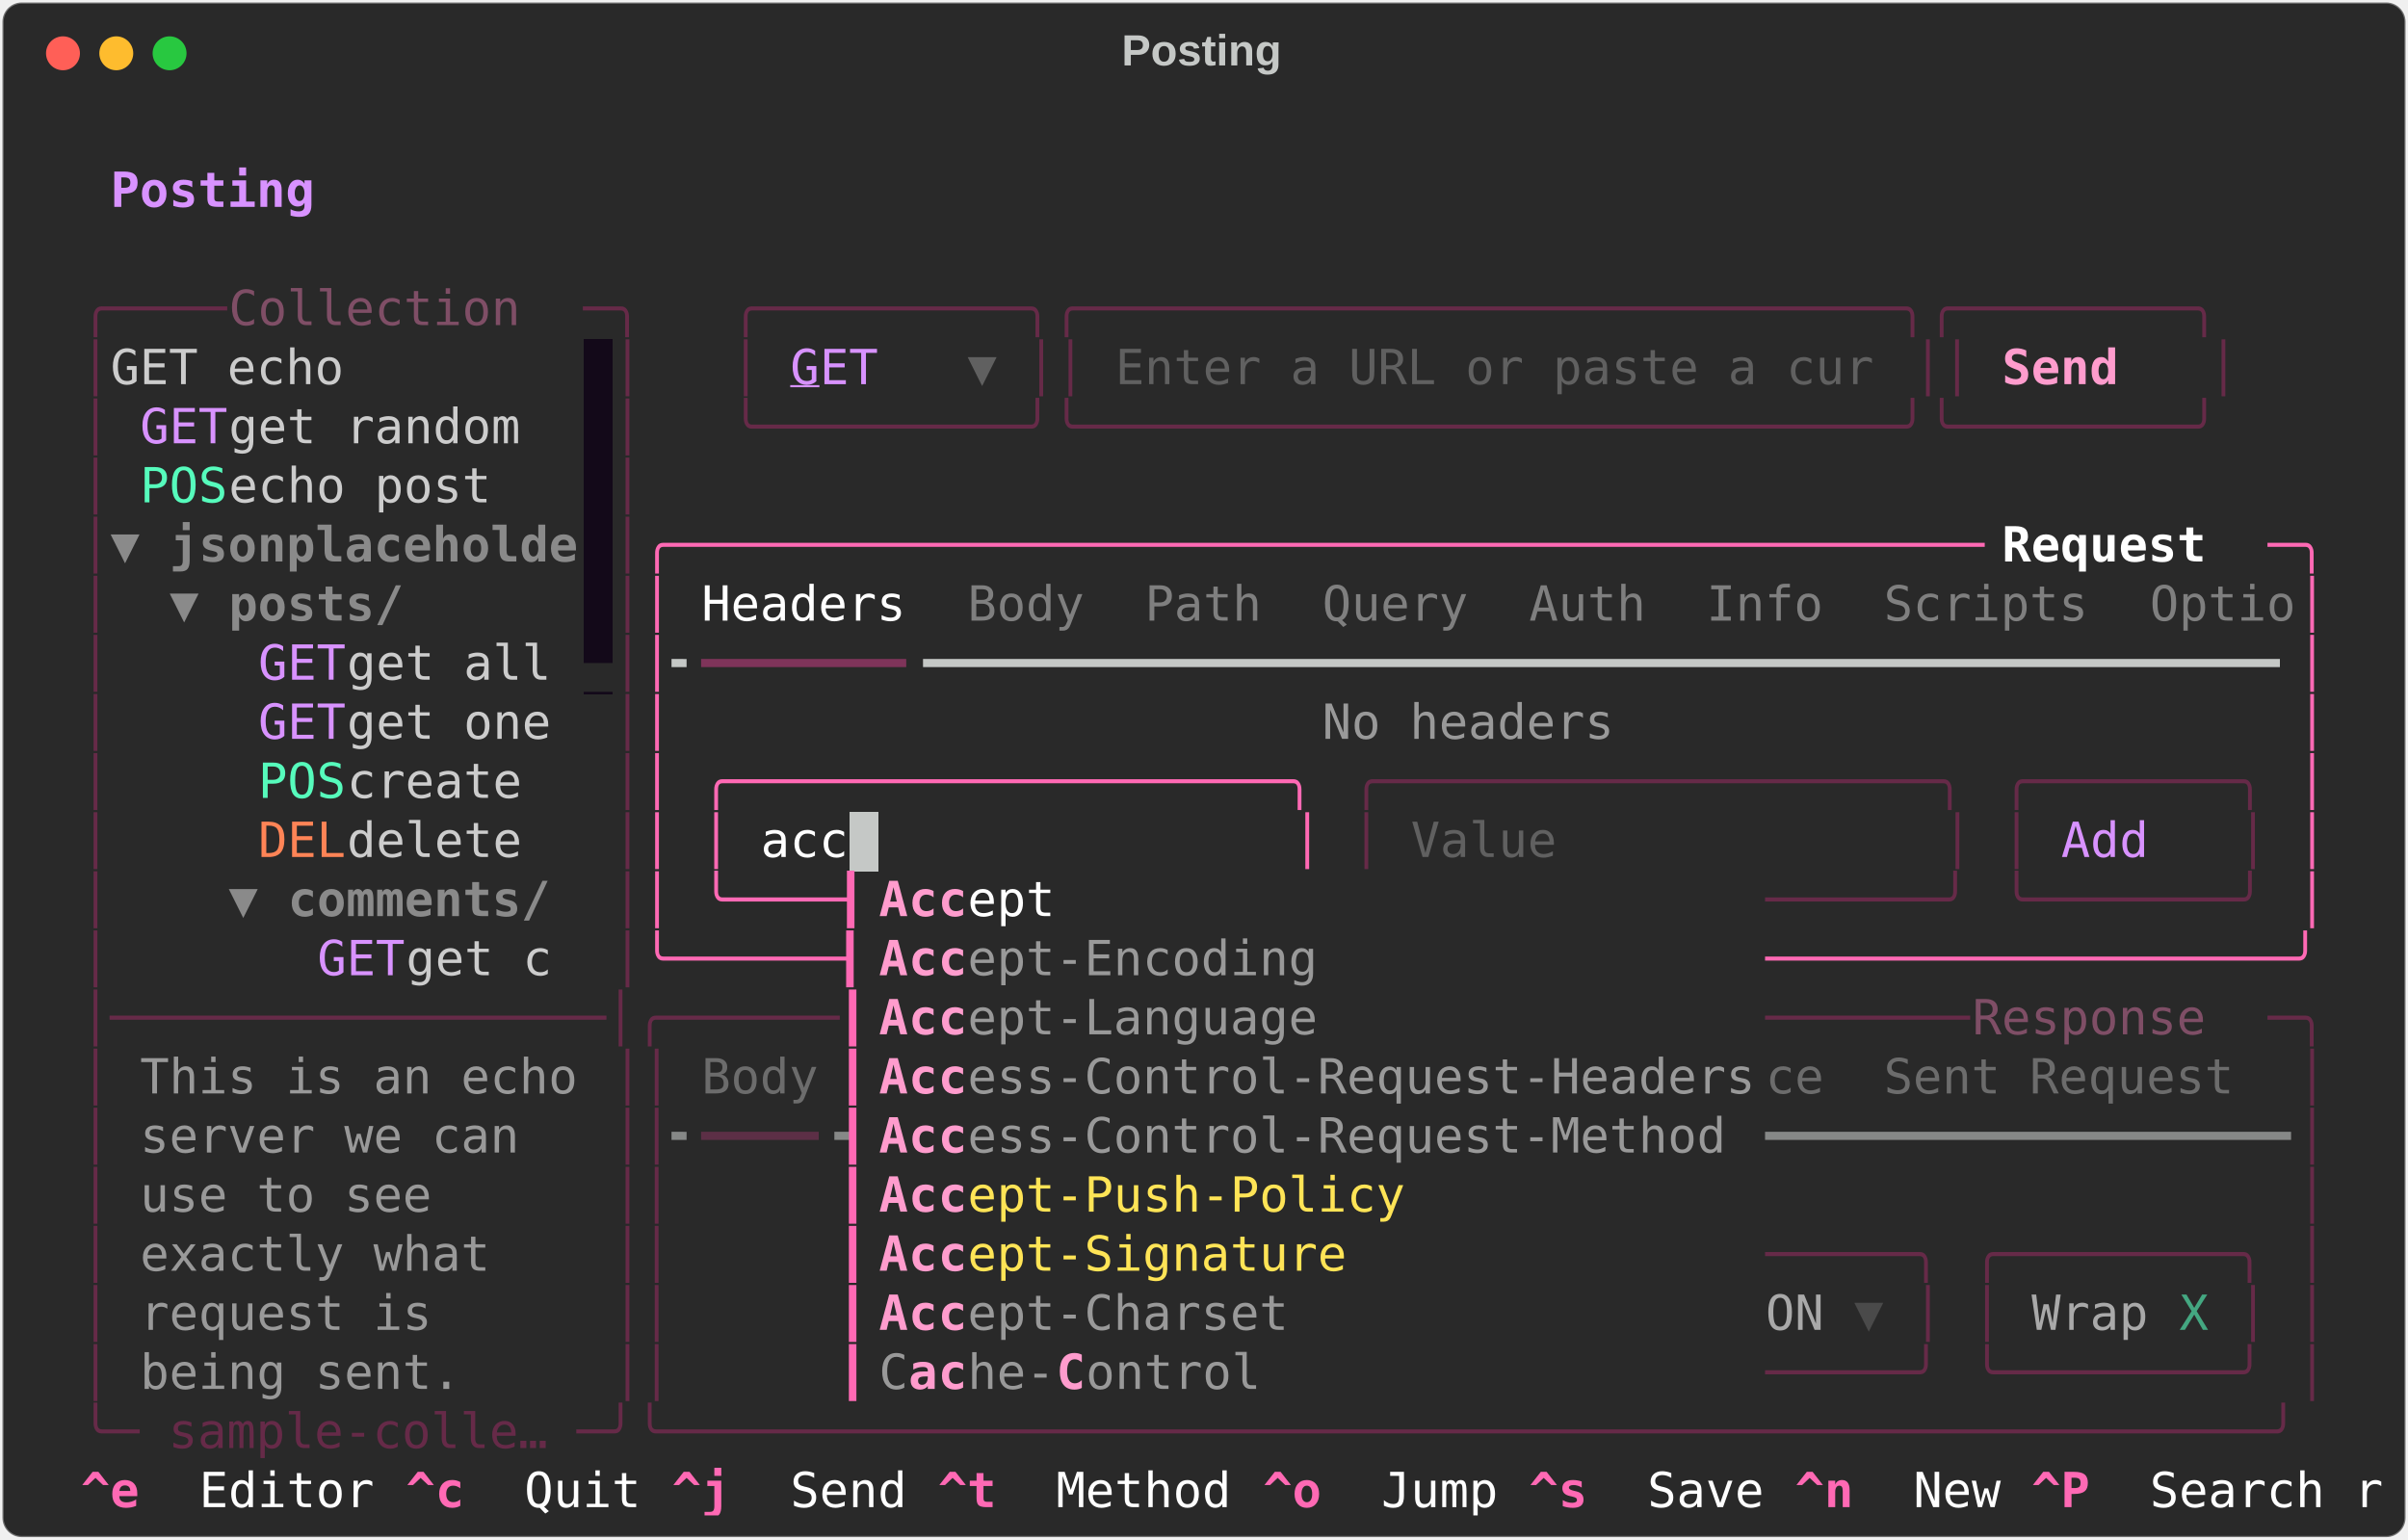
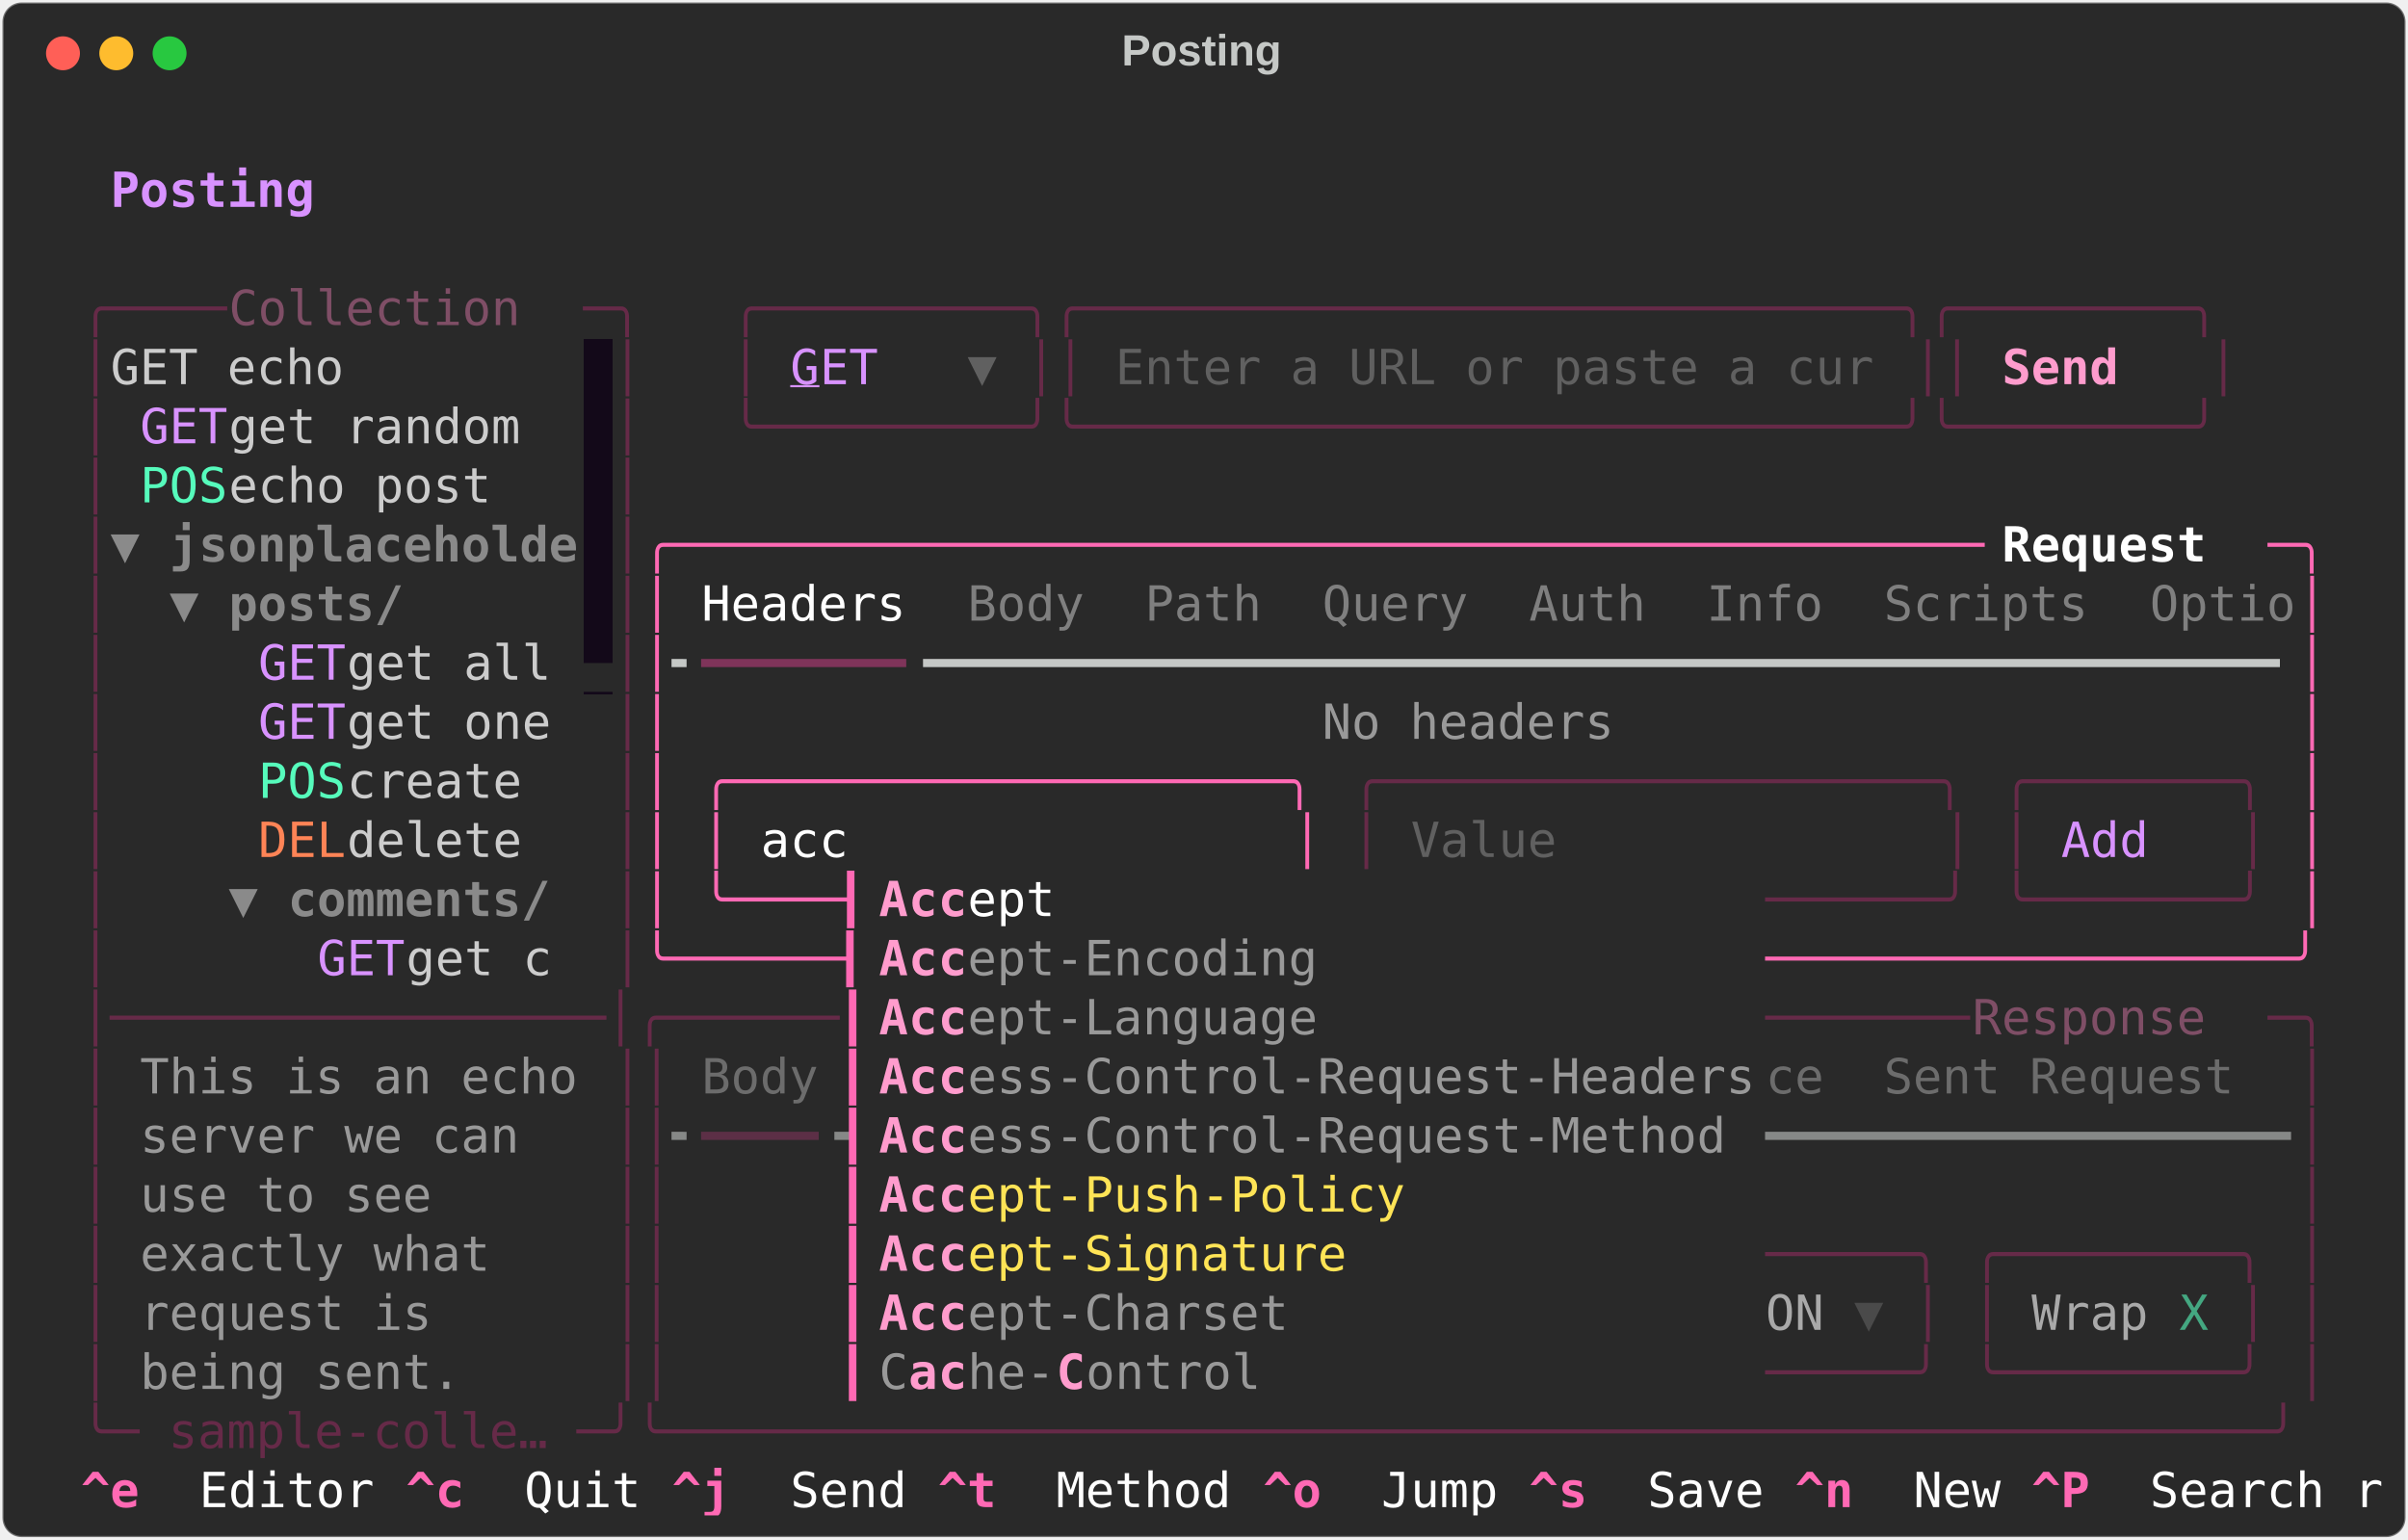
<svg xmlns="http://www.w3.org/2000/svg" class="rich-terminal" viewBox="0 0 994 635.6">
  <style>

    @font-face {
        font-family: "Fira Code";
        src: local("FiraCode-Regular"),
                url("https://cdnjs.cloudflare.com/ajax/libs/firacode/6.2.0/woff2/FiraCode-Regular.woff2") format("woff2"),
                url("https://cdnjs.cloudflare.com/ajax/libs/firacode/6.2.0/woff/FiraCode-Regular.woff") format("woff");
        font-style: normal;
        font-weight: 400;
    }
    @font-face {
        font-family: "Fira Code";
        src: local("FiraCode-Bold"),
                url("https://cdnjs.cloudflare.com/ajax/libs/firacode/6.2.0/woff2/FiraCode-Bold.woff2") format("woff2"),
                url("https://cdnjs.cloudflare.com/ajax/libs/firacode/6.2.0/woff/FiraCode-Bold.woff") format("woff");
        font-style: bold;
        font-weight: 700;
    }

    .terminal-matrix {
        font-family: Fira Code, monospace;
        font-size: 20px;
        line-height: 24.4px;
        font-variant-east-asian: full-width;
    }

    .terminal-title {
        font-size: 18px;
        font-weight: bold;
        font-family: arial;
    }

    .terminal-r1 { fill: #c5c8c6 }
.terminal-r2 { fill: #d892ff;font-weight: bold }
.terminal-r3 { fill: #662a48 }
.terminal-r4 { fill: #7f4e66 }
.terminal-r5 { fill: #cccccc }
.terminal-r6 { fill: #292929 }
.terminal-r7 { fill: #d892ff;text-decoration: underline; }
.terminal-r8 { fill: #d892ff }
.terminal-r9 { fill: #606060 }
.terminal-r10 { fill: #ff9ccd;font-weight: bold }
.terminal-r11 { fill: #56fbbc }
.terminal-r12 { fill: #999999 }
.terminal-r13 { fill: #8a8a8a }
.terminal-r14 { fill: #8a8a8a;font-weight: bold }
.terminal-r15 { fill: #ff69b4 }
.terminal-r16 { fill: #ffffff;font-weight: bold }
.terminal-r17 { fill: #ffffff }
.terminal-r18 { fill: #7f7f7f }
.terminal-r19 { fill: #7f345a }
.terminal-r20 { fill: #ff8456 }
- .terminal-r21 { fill: #6c6c6c }
- .terminal-r22 { fill: #868887 }
- .terminal-r23 { fill: #5c2f46 }
- .terminal-r24 { fill: #ffe456 }
- .terminal-r25 { fill: #a9a9a9 }
- .terminal-r26 { fill: #4a4a4a }
- .terminal-r27 { fill: #44a781 }
- .terminal-r28 { fill: #ff69b4;font-weight: bold }
+ .terminal-r21 { fill: #c5c8c6;text-decoration: underline; }
+ .terminal-r22 { fill: #6c6c6c }
+ .terminal-r23 { fill: #868887 }
+ .terminal-r24 { fill: #5c2f46 }
+ .terminal-r25 { fill: #ffe456 }
+ .terminal-r26 { fill: #a9a9a9 }
+ .terminal-r27 { fill: #4a4a4a }
+ .terminal-r28 { fill: #44a781 }
+ .terminal-r29 { fill: #ff69b4;font-weight: bold }
    </style>
  <defs>
    <clipPath id="terminal-clip-terminal">
      <rect x="0" y="0" width="975.0" height="584.6" />
    </clipPath>
    <clipPath id="terminal-line-0">
      <rect x="0" y="1.5" width="976" height="24.65" />
    </clipPath>
    <clipPath id="terminal-line-1">
      <rect x="0" y="25.9" width="976" height="24.65" />
    </clipPath>
    <clipPath id="terminal-line-2">
      <rect x="0" y="50.3" width="976" height="24.65" />
    </clipPath>
    <clipPath id="terminal-line-3">
      <rect x="0" y="74.7" width="976" height="24.65" />
    </clipPath>
    <clipPath id="terminal-line-4">
      <rect x="0" y="99.1" width="976" height="24.65" />
    </clipPath>
    <clipPath id="terminal-line-5">
      <rect x="0" y="123.5" width="976" height="24.65" />
    </clipPath>
    <clipPath id="terminal-line-6">
      <rect x="0" y="147.9" width="976" height="24.65" />
    </clipPath>
    <clipPath id="terminal-line-7">
      <rect x="0" y="172.3" width="976" height="24.65" />
    </clipPath>
    <clipPath id="terminal-line-8">
      <rect x="0" y="196.7" width="976" height="24.65" />
    </clipPath>
    <clipPath id="terminal-line-9">
      <rect x="0" y="221.1" width="976" height="24.65" />
    </clipPath>
    <clipPath id="terminal-line-10">
      <rect x="0" y="245.5" width="976" height="24.65" />
    </clipPath>
    <clipPath id="terminal-line-11">
      <rect x="0" y="269.9" width="976" height="24.65" />
    </clipPath>
    <clipPath id="terminal-line-12">
      <rect x="0" y="294.3" width="976" height="24.65" />
    </clipPath>
    <clipPath id="terminal-line-13">
      <rect x="0" y="318.7" width="976" height="24.65" />
    </clipPath>
    <clipPath id="terminal-line-14">
      <rect x="0" y="343.1" width="976" height="24.65" />
    </clipPath>
    <clipPath id="terminal-line-15">
      <rect x="0" y="367.5" width="976" height="24.65" />
    </clipPath>
    <clipPath id="terminal-line-16">
      <rect x="0" y="391.9" width="976" height="24.65" />
    </clipPath>
    <clipPath id="terminal-line-17">
      <rect x="0" y="416.3" width="976" height="24.65" />
    </clipPath>
    <clipPath id="terminal-line-18">
      <rect x="0" y="440.7" width="976" height="24.65" />
    </clipPath>
    <clipPath id="terminal-line-19">
      <rect x="0" y="465.1" width="976" height="24.65" />
    </clipPath>
    <clipPath id="terminal-line-20">
      <rect x="0" y="489.5" width="976" height="24.65" />
    </clipPath>
    <clipPath id="terminal-line-21">
      <rect x="0" y="513.9" width="976" height="24.65" />
    </clipPath>
    <clipPath id="terminal-line-22">
      <rect x="0" y="538.3" width="976" height="24.65" />
    </clipPath>
  </defs>
  <rect fill="#292929" stroke="rgba(255,255,255,0.35)" stroke-width="1" x="1" y="1" width="992" height="633.6" rx="8" />
  <text class="terminal-title" fill="#c5c8c6" text-anchor="middle" x="496" y="27">Posting</text>
  <g transform="translate(26,22)">
    <circle cx="0" cy="0" r="7" fill="#ff5f57" />
    <circle cx="22" cy="0" r="7" fill="#febc2e" />
    <circle cx="44" cy="0" r="7" fill="#28c840" />
  </g>
  <g transform="translate(9, 41)" clip-path="url(#terminal-clip-terminal)">
    <rect fill="#130919" x="231.8" y="99.1" width="12.2" height="24.65" shape-rendering="crispEdges" />
    <rect fill="#130919" x="231.8" y="123.5" width="12.2" height="24.65" shape-rendering="crispEdges" />
    <rect fill="#130919" x="231.8" y="147.9" width="12.2" height="24.65" shape-rendering="crispEdges" />
    <rect fill="#130919" x="231.8" y="172.3" width="12.2" height="24.65" shape-rendering="crispEdges" />
    <rect fill="#130919" x="231.8" y="196.7" width="12.2" height="24.65" shape-rendering="crispEdges" />
    <rect fill="#130919" x="231.8" y="221.1" width="12.2" height="24.65" shape-rendering="crispEdges" />
-     <rect fill="#c5c8c6" x="341.6" y="294.3" width="12.2" height="24.65" shape-rendering="crispEdges" />
    <g class="terminal-matrix">
      <text class="terminal-r1" x="976" y="20" textLength="12.2" clip-path="url(#terminal-line-0)">
</text>
      <text class="terminal-r2" x="36.6" y="44.4" textLength="85.4" clip-path="url(#terminal-line-1)">Posting</text>
      <text class="terminal-r1" x="976" y="44.4" textLength="12.2" clip-path="url(#terminal-line-1)">
</text>
      <text class="terminal-r1" x="976" y="68.8" textLength="12.2" clip-path="url(#terminal-line-2)">
</text>
      <text class="terminal-r3" x="24.4" y="93.2" textLength="61" clip-path="url(#terminal-line-3)">╭────</text>
      <text class="terminal-r4" x="85.4" y="93.2" textLength="146.4" clip-path="url(#terminal-line-3)"> Collection </text>
      <text class="terminal-r3" x="231.8" y="93.2" textLength="24.4" clip-path="url(#terminal-line-3)">─╮</text>
      <text class="terminal-r3" x="292.8" y="93.2" textLength="622.2" clip-path="url(#terminal-line-3)">╭─────────╮╭────────────────────────────╮╭────────╮</text>
      <text class="terminal-r1" x="976" y="93.2" textLength="12.2" clip-path="url(#terminal-line-3)">
</text>
      <text class="terminal-r3" x="24.4" y="117.6" textLength="12.2" clip-path="url(#terminal-line-4)">│</text>
      <text class="terminal-r5" x="36.6" y="117.6" textLength="109.8" clip-path="url(#terminal-line-4)"> GET echo</text>
      <text class="terminal-r3" x="244" y="117.6" textLength="12.2" clip-path="url(#terminal-line-4)">│</text>
      <text class="terminal-r3" x="292.8" y="117.6" textLength="12.2" clip-path="url(#terminal-line-4)">│</text>
      <text class="terminal-r7" x="317.2" y="117.6" textLength="12.2" clip-path="url(#terminal-line-4)">G</text>
      <text class="terminal-r8" x="329.4" y="117.6" textLength="24.4" clip-path="url(#terminal-line-4)">ET</text>
      <text class="terminal-r9" x="390.4" y="117.6" textLength="12.2" clip-path="url(#terminal-line-4)">▼</text>
      <text class="terminal-r3" x="414.8" y="117.6" textLength="24.4" clip-path="url(#terminal-line-4)">││</text>
      <text class="terminal-r9" x="451.4" y="117.6" textLength="317.2" clip-path="url(#terminal-line-4)">Enter a URL or paste a cur</text>
      <text class="terminal-r3" x="780.8" y="117.6" textLength="24.4" clip-path="url(#terminal-line-4)">││</text>
      <text class="terminal-r10" x="817.4" y="117.6" textLength="73.2" clip-path="url(#terminal-line-4)"> Send </text>
      <text class="terminal-r3" x="902.8" y="117.6" textLength="12.2" clip-path="url(#terminal-line-4)">│</text>
      <text class="terminal-r1" x="976" y="117.6" textLength="12.2" clip-path="url(#terminal-line-4)">
</text>
      <text class="terminal-r3" x="24.4" y="142" textLength="12.2" clip-path="url(#terminal-line-5)">│</text>
      <text class="terminal-r8" x="48.8" y="142" textLength="36.6" clip-path="url(#terminal-line-5)">GET</text>
      <text class="terminal-r5" x="85.4" y="142" textLength="146.4" clip-path="url(#terminal-line-5)"> get random </text>
      <text class="terminal-r3" x="244" y="142" textLength="12.2" clip-path="url(#terminal-line-5)">│</text>
      <text class="terminal-r3" x="292.8" y="142" textLength="622.2" clip-path="url(#terminal-line-5)">╰─────────╯╰────────────────────────────╯╰────────╯</text>
      <text class="terminal-r1" x="976" y="142" textLength="12.2" clip-path="url(#terminal-line-5)">
</text>
      <text class="terminal-r3" x="24.4" y="166.4" textLength="12.2" clip-path="url(#terminal-line-6)">│</text>
      <text class="terminal-r11" x="48.8" y="166.4" textLength="36.6" clip-path="url(#terminal-line-6)">POS</text>
      <text class="terminal-r5" x="85.4" y="166.4" textLength="122" clip-path="url(#terminal-line-6)"> echo post</text>
      <text class="terminal-r3" x="244" y="166.4" textLength="12.2" clip-path="url(#terminal-line-6)">│</text>
      <text class="terminal-r1" x="976" y="166.4" textLength="12.2" clip-path="url(#terminal-line-6)">
</text>
      <text class="terminal-r3" x="24.4" y="190.8" textLength="12.2" clip-path="url(#terminal-line-7)">│</text>
      <text class="terminal-r13" x="36.6" y="190.8" textLength="24.4" clip-path="url(#terminal-line-7)">▼ </text>
      <text class="terminal-r14" x="61" y="190.8" textLength="170.8" clip-path="url(#terminal-line-7)">jsonplaceholde</text>
      <text class="terminal-r3" x="244" y="190.8" textLength="12.2" clip-path="url(#terminal-line-7)">│</text>
      <text class="terminal-r15" x="256.2" y="190.8" textLength="561.2" clip-path="url(#terminal-line-7)">╭─────────────────────────────────────────────</text>
      <text class="terminal-r16" x="817.4" y="190.8" textLength="109.8" clip-path="url(#terminal-line-7)"> Request </text>
      <text class="terminal-r15" x="927.2" y="190.8" textLength="24.4" clip-path="url(#terminal-line-7)">─╮</text>
      <text class="terminal-r1" x="976" y="190.8" textLength="12.2" clip-path="url(#terminal-line-7)">
</text>
      <text class="terminal-r3" x="24.4" y="215.2" textLength="12.2" clip-path="url(#terminal-line-8)">│</text>
      <text class="terminal-r13" x="61" y="215.2" textLength="24.4" clip-path="url(#terminal-line-8)">▼ </text>
      <text class="terminal-r14" x="85.4" y="215.2" textLength="73.2" clip-path="url(#terminal-line-8)">posts/</text>
      <text class="terminal-r3" x="244" y="215.2" textLength="12.2" clip-path="url(#terminal-line-8)">│</text>
      <text class="terminal-r15" x="256.2" y="215.2" textLength="12.2" clip-path="url(#terminal-line-8)">│</text>
      <text class="terminal-r17" x="280.6" y="215.2" textLength="85.4" clip-path="url(#terminal-line-8)">Headers</text>
      <text class="terminal-r18" x="390.4" y="215.2" textLength="48.8" clip-path="url(#terminal-line-8)">Body</text>
      <text class="terminal-r18" x="463.6" y="215.2" textLength="48.8" clip-path="url(#terminal-line-8)">Path</text>
      <text class="terminal-r18" x="536.8" y="215.2" textLength="61" clip-path="url(#terminal-line-8)">Query</text>
      <text class="terminal-r18" x="622.2" y="215.2" textLength="48.8" clip-path="url(#terminal-line-8)">Auth</text>
      <text class="terminal-r18" x="695.4" y="215.2" textLength="48.8" clip-path="url(#terminal-line-8)">Info</text>
      <text class="terminal-r18" x="768.6" y="215.2" textLength="85.4" clip-path="url(#terminal-line-8)">Scripts</text>
      <text class="terminal-r18" x="878.4" y="215.2" textLength="61" clip-path="url(#terminal-line-8)">Optio</text>
      <text class="terminal-r15" x="939.4" y="215.2" textLength="12.2" clip-path="url(#terminal-line-8)">│</text>
      <text class="terminal-r1" x="976" y="215.2" textLength="12.2" clip-path="url(#terminal-line-8)">
</text>
      <text class="terminal-r3" x="24.4" y="239.6" textLength="12.2" clip-path="url(#terminal-line-9)">│</text>
      <text class="terminal-r8" x="97.6" y="239.6" textLength="36.6" clip-path="url(#terminal-line-9)">GET</text>
      <text class="terminal-r5" x="134.2" y="239.6" textLength="97.6" clip-path="url(#terminal-line-9)"> get all</text>
      <text class="terminal-r6" x="231.8" y="239.6" textLength="12.2" clip-path="url(#terminal-line-9)">▄</text>
      <text class="terminal-r3" x="244" y="239.6" textLength="12.2" clip-path="url(#terminal-line-9)">│</text>
      <text class="terminal-r15" x="256.2" y="239.6" textLength="12.2" clip-path="url(#terminal-line-9)">│</text>
      <text class="terminal-r1" x="268.4" y="239.6" textLength="12.2" clip-path="url(#terminal-line-9)">╸</text>
      <text class="terminal-r19" x="280.6" y="239.6" textLength="85.4" clip-path="url(#terminal-line-9)">━━━━━━━</text>
      <text class="terminal-r1" x="366" y="239.6" textLength="573.4" clip-path="url(#terminal-line-9)">╺━━━━━━━━━━━━━━━━━━━━━━━━━━━━━━━━━━━━━━━━━━━━━━</text>
      <text class="terminal-r15" x="939.4" y="239.6" textLength="12.2" clip-path="url(#terminal-line-9)">│</text>
      <text class="terminal-r1" x="976" y="239.6" textLength="12.2" clip-path="url(#terminal-line-9)">
</text>
      <text class="terminal-r3" x="24.4" y="264" textLength="12.2" clip-path="url(#terminal-line-10)">│</text>
      <text class="terminal-r8" x="97.6" y="264" textLength="36.6" clip-path="url(#terminal-line-10)">GET</text>
      <text class="terminal-r5" x="134.2" y="264" textLength="97.6" clip-path="url(#terminal-line-10)"> get one</text>
      <text class="terminal-r3" x="244" y="264" textLength="12.2" clip-path="url(#terminal-line-10)">│</text>
      <text class="terminal-r15" x="256.2" y="264" textLength="12.2" clip-path="url(#terminal-line-10)">│</text>
      <text class="terminal-r12" x="536.8" y="264" textLength="122" clip-path="url(#terminal-line-10)">No headers</text>
      <text class="terminal-r15" x="939.4" y="264" textLength="12.2" clip-path="url(#terminal-line-10)">│</text>
      <text class="terminal-r1" x="976" y="264" textLength="12.2" clip-path="url(#terminal-line-10)">
</text>
      <text class="terminal-r3" x="24.4" y="288.4" textLength="12.2" clip-path="url(#terminal-line-11)">│</text>
      <text class="terminal-r11" x="97.6" y="288.4" textLength="36.6" clip-path="url(#terminal-line-11)">POS</text>
      <text class="terminal-r5" x="134.2" y="288.4" textLength="85.4" clip-path="url(#terminal-line-11)"> create</text>
      <text class="terminal-r3" x="244" y="288.4" textLength="12.2" clip-path="url(#terminal-line-11)">│</text>
      <text class="terminal-r15" x="256.2" y="288.4" textLength="12.2" clip-path="url(#terminal-line-11)">│</text>
      <text class="terminal-r15" x="280.6" y="288.4" textLength="256.2" clip-path="url(#terminal-line-11)">╭───────────────────╮</text>
      <text class="terminal-r3" x="549" y="288.4" textLength="256.2" clip-path="url(#terminal-line-11)">╭───────────────────╮</text>
      <text class="terminal-r3" x="817.4" y="288.4" textLength="109.8" clip-path="url(#terminal-line-11)">╭───────╮</text>
      <text class="terminal-r15" x="939.4" y="288.4" textLength="12.2" clip-path="url(#terminal-line-11)">│</text>
      <text class="terminal-r1" x="976" y="288.4" textLength="12.2" clip-path="url(#terminal-line-11)">
</text>
      <text class="terminal-r3" x="24.4" y="312.8" textLength="12.2" clip-path="url(#terminal-line-12)">│</text>
      <text class="terminal-r20" x="97.6" y="312.8" textLength="36.6" clip-path="url(#terminal-line-12)">DEL</text>
      <text class="terminal-r5" x="134.2" y="312.8" textLength="97.6" clip-path="url(#terminal-line-12)"> delete </text>
      <text class="terminal-r3" x="244" y="312.8" textLength="12.2" clip-path="url(#terminal-line-12)">│</text>
      <text class="terminal-r15" x="256.2" y="312.8" textLength="12.2" clip-path="url(#terminal-line-12)">│</text>
      <text class="terminal-r15" x="280.6" y="312.8" textLength="12.2" clip-path="url(#terminal-line-12)">│</text>
      <text class="terminal-r17" x="305" y="312.8" textLength="36.6" clip-path="url(#terminal-line-12)">acc</text>
      <text class="terminal-r15" x="524.6" y="312.8" textLength="12.2" clip-path="url(#terminal-line-12)">│</text>
      <text class="terminal-r3" x="549" y="312.8" textLength="12.2" clip-path="url(#terminal-line-12)">│</text>
      <text class="terminal-r9" x="573.4" y="312.8" textLength="61" clip-path="url(#terminal-line-12)">Value</text>
      <text class="terminal-r3" x="793" y="312.8" textLength="12.2" clip-path="url(#terminal-line-12)">│</text>
      <text class="terminal-r3" x="817.4" y="312.8" textLength="12.2" clip-path="url(#terminal-line-12)">│</text>
      <text class="terminal-r8" x="841.8" y="312.8" textLength="61" clip-path="url(#terminal-line-12)"> Add </text>
      <text class="terminal-r3" x="915" y="312.8" textLength="12.2" clip-path="url(#terminal-line-12)">│</text>
      <text class="terminal-r15" x="939.4" y="312.8" textLength="12.2" clip-path="url(#terminal-line-12)">│</text>
      <text class="terminal-r1" x="976" y="312.8" textLength="12.2" clip-path="url(#terminal-line-12)">
</text>
      <text class="terminal-r3" x="24.4" y="337.2" textLength="12.2" clip-path="url(#terminal-line-13)">│</text>
      <text class="terminal-r13" x="85.4" y="337.2" textLength="24.4" clip-path="url(#terminal-line-13)">▼ </text>
      <text class="terminal-r14" x="109.8" y="337.2" textLength="109.8" clip-path="url(#terminal-line-13)">comments/</text>
      <text class="terminal-r3" x="244" y="337.2" textLength="12.2" clip-path="url(#terminal-line-13)">│</text>
      <text class="terminal-r15" x="256.2" y="337.2" textLength="12.2" clip-path="url(#terminal-line-13)">│</text>
      <text class="terminal-r15" x="280.6" y="337.2" textLength="73.2" clip-path="url(#terminal-line-13)">╰────▎</text>
      <text class="terminal-r10" x="353.8" y="337.2" textLength="12.2" clip-path="url(#terminal-line-13)">A</text>
      <text class="terminal-r10" x="366" y="337.2" textLength="12.2" clip-path="url(#terminal-line-13)">c</text>
      <text class="terminal-r10" x="378.2" y="337.2" textLength="12.2" clip-path="url(#terminal-line-13)">c</text>
      <text class="terminal-r17" x="390.4" y="337.2" textLength="36.6" clip-path="url(#terminal-line-13)">ept</text>
      <text class="terminal-r3" x="719.8" y="337.2" textLength="85.4" clip-path="url(#terminal-line-13)">──────╯</text>
      <text class="terminal-r3" x="817.4" y="337.2" textLength="109.8" clip-path="url(#terminal-line-13)">╰───────╯</text>
      <text class="terminal-r15" x="939.4" y="337.2" textLength="12.2" clip-path="url(#terminal-line-13)">│</text>
      <text class="terminal-r1" x="976" y="337.2" textLength="12.2" clip-path="url(#terminal-line-13)">
</text>
      <text class="terminal-r3" x="24.4" y="361.6" textLength="12.2" clip-path="url(#terminal-line-14)">│</text>
      <text class="terminal-r8" x="122" y="361.6" textLength="36.6" clip-path="url(#terminal-line-14)">GET</text>
      <text class="terminal-r5" x="158.6" y="361.6" textLength="73.2" clip-path="url(#terminal-line-14)"> get c</text>
      <text class="terminal-r3" x="244" y="361.6" textLength="12.2" clip-path="url(#terminal-line-14)">│</text>
      <text class="terminal-r15" x="256.2" y="361.6" textLength="97.6" clip-path="url(#terminal-line-14)">╰──────▎</text>
      <text class="terminal-r10" x="353.8" y="361.6" textLength="12.2" clip-path="url(#terminal-line-14)">A</text>
      <text class="terminal-r10" x="366" y="361.6" textLength="12.2" clip-path="url(#terminal-line-14)">c</text>
      <text class="terminal-r10" x="378.2" y="361.6" textLength="12.2" clip-path="url(#terminal-line-14)">c</text>
      <text class="terminal-r12" x="390.4" y="361.6" textLength="146.4" clip-path="url(#terminal-line-14)">ept-Encoding</text>
      <text class="terminal-r15" x="719.8" y="361.6" textLength="231.8" clip-path="url(#terminal-line-14)">──────────────────╯</text>
      <text class="terminal-r1" x="976" y="361.6" textLength="12.2" clip-path="url(#terminal-line-14)">
</text>
      <text class="terminal-r3" x="24.4" y="386" textLength="317.2" clip-path="url(#terminal-line-15)">│─────────────────│╭──────</text>
      <text class="terminal-r15" x="341.6" y="386" textLength="12.2" clip-path="url(#terminal-line-15)">▎</text>
      <text class="terminal-r10" x="353.8" y="386" textLength="12.2" clip-path="url(#terminal-line-15)">A</text>
      <text class="terminal-r10" x="366" y="386" textLength="12.2" clip-path="url(#terminal-line-15)">c</text>
      <text class="terminal-r10" x="378.2" y="386" textLength="12.2" clip-path="url(#terminal-line-15)">c</text>
      <text class="terminal-r12" x="390.4" y="386" textLength="146.4" clip-path="url(#terminal-line-15)">ept-Language</text>
      <text class="terminal-r3" x="719.8" y="386" textLength="85.4" clip-path="url(#terminal-line-15)">───────</text>
      <text class="terminal-r4" x="805.2" y="386" textLength="122" clip-path="url(#terminal-line-15)"> Response </text>
      <text class="terminal-r3" x="927.2" y="386" textLength="24.4" clip-path="url(#terminal-line-15)">─╮</text>
      <text class="terminal-r1" x="976" y="386" textLength="12.2" clip-path="url(#terminal-line-15)">
</text>
      <text class="terminal-r3" x="24.4" y="410.4" textLength="12.2" clip-path="url(#terminal-line-16)">│</text>
      <text class="terminal-r12" x="48.8" y="410.4" textLength="183" clip-path="url(#terminal-line-16)">This is an echo</text>
      <text class="terminal-r3" x="244" y="410.4" textLength="24.4" clip-path="url(#terminal-line-16)">││</text>
-       <text class="terminal-r21" x="280.6" y="410.4" textLength="48.8" clip-path="url(#terminal-line-16)">Body</text>
+       <text class="terminal-r22" x="280.6" y="410.4" textLength="48.8" clip-path="url(#terminal-line-16)">Body</text>
      <text class="terminal-r15" x="341.6" y="410.4" textLength="12.2" clip-path="url(#terminal-line-16)">▎</text>
      <text class="terminal-r10" x="353.8" y="410.4" textLength="12.2" clip-path="url(#terminal-line-16)">A</text>
      <text class="terminal-r10" x="366" y="410.4" textLength="12.2" clip-path="url(#terminal-line-16)">c</text>
      <text class="terminal-r10" x="378.2" y="410.4" textLength="12.2" clip-path="url(#terminal-line-16)">c</text>
      <text class="terminal-r12" x="390.4" y="410.4" textLength="329.4" clip-path="url(#terminal-line-16)">ess-Control-Request-Headers</text>
-       <text class="terminal-r21" x="719.8" y="410.4" textLength="24.4" clip-path="url(#terminal-line-16)">ce</text>
-       <text class="terminal-r21" x="768.6" y="410.4" textLength="146.4" clip-path="url(#terminal-line-16)">Sent Request</text>
+       <text class="terminal-r22" x="719.8" y="410.4" textLength="24.4" clip-path="url(#terminal-line-16)">ce</text>
+       <text class="terminal-r22" x="768.6" y="410.4" textLength="146.4" clip-path="url(#terminal-line-16)">Sent Request</text>
      <text class="terminal-r3" x="939.4" y="410.4" textLength="12.2" clip-path="url(#terminal-line-16)">│</text>
      <text class="terminal-r1" x="976" y="410.4" textLength="12.2" clip-path="url(#terminal-line-16)">
</text>
      <text class="terminal-r3" x="24.4" y="434.8" textLength="12.2" clip-path="url(#terminal-line-17)">│</text>
      <text class="terminal-r12" x="48.8" y="434.8" textLength="158.6" clip-path="url(#terminal-line-17)">server we can</text>
      <text class="terminal-r3" x="244" y="434.8" textLength="24.4" clip-path="url(#terminal-line-17)">││</text>
-       <text class="terminal-r22" x="268.4" y="434.8" textLength="12.2" clip-path="url(#terminal-line-17)">╸</text>
-       <text class="terminal-r23" x="280.6" y="434.8" textLength="48.8" clip-path="url(#terminal-line-17)">━━━━</text>
-       <text class="terminal-r22" x="329.4" y="434.8" textLength="12.2" clip-path="url(#terminal-line-17)">╺</text>
+       <text class="terminal-r23" x="268.4" y="434.8" textLength="12.2" clip-path="url(#terminal-line-17)">╸</text>
+       <text class="terminal-r24" x="280.6" y="434.8" textLength="48.8" clip-path="url(#terminal-line-17)">━━━━</text>
+       <text class="terminal-r23" x="329.4" y="434.8" textLength="12.2" clip-path="url(#terminal-line-17)">╺</text>
      <text class="terminal-r15" x="341.6" y="434.8" textLength="12.2" clip-path="url(#terminal-line-17)">▎</text>
      <text class="terminal-r10" x="353.8" y="434.8" textLength="12.2" clip-path="url(#terminal-line-17)">A</text>
      <text class="terminal-r10" x="366" y="434.8" textLength="12.2" clip-path="url(#terminal-line-17)">c</text>
      <text class="terminal-r10" x="378.2" y="434.8" textLength="12.2" clip-path="url(#terminal-line-17)">c</text>
      <text class="terminal-r12" x="390.4" y="434.8" textLength="317.2" clip-path="url(#terminal-line-17)">ess-Control-Request-Method</text>
-       <text class="terminal-r22" x="719.8" y="434.8" textLength="219.6" clip-path="url(#terminal-line-17)">━━━━━━━━━━━━━━━━━━</text>
+       <text class="terminal-r23" x="719.8" y="434.8" textLength="219.6" clip-path="url(#terminal-line-17)">━━━━━━━━━━━━━━━━━━</text>
      <text class="terminal-r3" x="939.4" y="434.8" textLength="12.2" clip-path="url(#terminal-line-17)">│</text>
      <text class="terminal-r1" x="976" y="434.8" textLength="12.2" clip-path="url(#terminal-line-17)">
</text>
      <text class="terminal-r3" x="24.4" y="459.2" textLength="12.2" clip-path="url(#terminal-line-18)">│</text>
      <text class="terminal-r12" x="48.8" y="459.2" textLength="122" clip-path="url(#terminal-line-18)">use to see</text>
      <text class="terminal-r3" x="244" y="459.2" textLength="24.4" clip-path="url(#terminal-line-18)">││</text>
      <text class="terminal-r15" x="341.6" y="459.2" textLength="12.2" clip-path="url(#terminal-line-18)">▎</text>
      <text class="terminal-r10" x="353.8" y="459.2" textLength="12.2" clip-path="url(#terminal-line-18)">A</text>
      <text class="terminal-r10" x="366" y="459.2" textLength="12.2" clip-path="url(#terminal-line-18)">c</text>
      <text class="terminal-r10" x="378.2" y="459.2" textLength="12.2" clip-path="url(#terminal-line-18)">c</text>
-       <text class="terminal-r24" x="390.4" y="459.2" textLength="183" clip-path="url(#terminal-line-18)">ept-Push-Policy</text>
+       <text class="terminal-r25" x="390.4" y="459.2" textLength="183" clip-path="url(#terminal-line-18)">ept-Push-Policy</text>
      <text class="terminal-r3" x="939.4" y="459.2" textLength="12.2" clip-path="url(#terminal-line-18)">│</text>
      <text class="terminal-r1" x="976" y="459.2" textLength="12.2" clip-path="url(#terminal-line-18)">
</text>
      <text class="terminal-r3" x="24.4" y="483.6" textLength="12.2" clip-path="url(#terminal-line-19)">│</text>
      <text class="terminal-r12" x="48.8" y="483.6" textLength="146.4" clip-path="url(#terminal-line-19)">exactly what</text>
      <text class="terminal-r3" x="244" y="483.6" textLength="24.4" clip-path="url(#terminal-line-19)">││</text>
      <text class="terminal-r15" x="341.6" y="483.6" textLength="12.2" clip-path="url(#terminal-line-19)">▎</text>
      <text class="terminal-r10" x="353.8" y="483.6" textLength="12.2" clip-path="url(#terminal-line-19)">A</text>
      <text class="terminal-r10" x="366" y="483.6" textLength="12.2" clip-path="url(#terminal-line-19)">c</text>
      <text class="terminal-r10" x="378.2" y="483.6" textLength="12.2" clip-path="url(#terminal-line-19)">c</text>
-       <text class="terminal-r24" x="390.4" y="483.6" textLength="158.6" clip-path="url(#terminal-line-19)">ept-Signature</text>
+       <text class="terminal-r25" x="390.4" y="483.6" textLength="158.6" clip-path="url(#terminal-line-19)">ept-Signature</text>
      <text class="terminal-r3" x="719.8" y="483.6" textLength="73.2" clip-path="url(#terminal-line-19)">─────╮</text>
      <text class="terminal-r3" x="805.2" y="483.6" textLength="122" clip-path="url(#terminal-line-19)">╭────────╮</text>
      <text class="terminal-r3" x="939.4" y="483.6" textLength="12.2" clip-path="url(#terminal-line-19)">│</text>
      <text class="terminal-r1" x="976" y="483.6" textLength="12.2" clip-path="url(#terminal-line-19)">
</text>
      <text class="terminal-r3" x="24.4" y="508" textLength="12.2" clip-path="url(#terminal-line-20)">│</text>
      <text class="terminal-r12" x="48.8" y="508" textLength="122" clip-path="url(#terminal-line-20)">request is</text>
      <text class="terminal-r3" x="244" y="508" textLength="24.4" clip-path="url(#terminal-line-20)">││</text>
      <text class="terminal-r15" x="341.6" y="508" textLength="12.2" clip-path="url(#terminal-line-20)">▎</text>
      <text class="terminal-r10" x="353.8" y="508" textLength="12.2" clip-path="url(#terminal-line-20)">A</text>
      <text class="terminal-r10" x="366" y="508" textLength="12.2" clip-path="url(#terminal-line-20)">c</text>
      <text class="terminal-r10" x="378.2" y="508" textLength="12.2" clip-path="url(#terminal-line-20)">c</text>
      <text class="terminal-r12" x="390.4" y="508" textLength="134.2" clip-path="url(#terminal-line-20)">ept-Charset</text>
-       <text class="terminal-r25" x="719.8" y="508" textLength="24.4" clip-path="url(#terminal-line-20)">ON</text>
-       <text class="terminal-r26" x="756.4" y="508" textLength="12.2" clip-path="url(#terminal-line-20)">▼</text>
+       <text class="terminal-r26" x="719.8" y="508" textLength="24.4" clip-path="url(#terminal-line-20)">ON</text>
+       <text class="terminal-r27" x="756.4" y="508" textLength="12.2" clip-path="url(#terminal-line-20)">▼</text>
      <text class="terminal-r3" x="780.8" y="508" textLength="12.2" clip-path="url(#terminal-line-20)">│</text>
      <text class="terminal-r3" x="805.2" y="508" textLength="12.2" clip-path="url(#terminal-line-20)">│</text>
-       <text class="terminal-r25" x="829.6" y="508" textLength="48.8" clip-path="url(#terminal-line-20)">Wrap</text>
-       <text class="terminal-r27" x="890.6" y="508" textLength="12.2" clip-path="url(#terminal-line-20)">X</text>
+       <text class="terminal-r26" x="829.6" y="508" textLength="48.8" clip-path="url(#terminal-line-20)">Wrap</text>
+       <text class="terminal-r28" x="890.6" y="508" textLength="12.2" clip-path="url(#terminal-line-20)">X</text>
      <text class="terminal-r3" x="915" y="508" textLength="12.2" clip-path="url(#terminal-line-20)">│</text>
      <text class="terminal-r3" x="939.4" y="508" textLength="12.2" clip-path="url(#terminal-line-20)">│</text>
      <text class="terminal-r1" x="976" y="508" textLength="12.2" clip-path="url(#terminal-line-20)">
</text>
      <text class="terminal-r3" x="24.4" y="532.4" textLength="12.2" clip-path="url(#terminal-line-21)">│</text>
      <text class="terminal-r12" x="48.8" y="532.4" textLength="134.2" clip-path="url(#terminal-line-21)">being sent.</text>
      <text class="terminal-r3" x="244" y="532.4" textLength="24.4" clip-path="url(#terminal-line-21)">││</text>
      <text class="terminal-r15" x="341.6" y="532.4" textLength="12.2" clip-path="url(#terminal-line-21)">▎</text>
      <text class="terminal-r12" x="353.8" y="532.4" textLength="12.2" clip-path="url(#terminal-line-21)">C</text>
      <text class="terminal-r10" x="366" y="532.4" textLength="12.2" clip-path="url(#terminal-line-21)">a</text>
      <text class="terminal-r10" x="378.2" y="532.4" textLength="12.2" clip-path="url(#terminal-line-21)">c</text>
      <text class="terminal-r12" x="390.4" y="532.4" textLength="36.6" clip-path="url(#terminal-line-21)">he-</text>
      <text class="terminal-r10" x="427" y="532.4" textLength="12.2" clip-path="url(#terminal-line-21)">C</text>
      <text class="terminal-r12" x="439.2" y="532.4" textLength="73.2" clip-path="url(#terminal-line-21)">ontrol</text>
      <text class="terminal-r3" x="719.8" y="532.4" textLength="73.2" clip-path="url(#terminal-line-21)">─────╯</text>
      <text class="terminal-r3" x="805.2" y="532.4" textLength="122" clip-path="url(#terminal-line-21)">╰────────╯</text>
      <text class="terminal-r3" x="939.4" y="532.4" textLength="12.2" clip-path="url(#terminal-line-21)">│</text>
      <text class="terminal-r1" x="976" y="532.4" textLength="12.2" clip-path="url(#terminal-line-21)">
</text>
      <text class="terminal-r3" x="24.4" y="556.8" textLength="927.2" clip-path="url(#terminal-line-22)">╰─ sample-colle… ─╯╰───────────────────────────────────────────────────────╯</text>
      <text class="terminal-r1" x="976" y="556.8" textLength="12.2" clip-path="url(#terminal-line-22)">
</text>
-       <text class="terminal-r28" x="24.4" y="581.2" textLength="48.8" clip-path="url(#terminal-line-23)"> ^e </text>
+       <text class="terminal-r29" x="24.4" y="581.2" textLength="48.8" clip-path="url(#terminal-line-23)"> ^e </text>
      <text class="terminal-r17" x="73.2" y="581.2" textLength="85.4" clip-path="url(#terminal-line-23)">Editor </text>
-       <text class="terminal-r28" x="158.6" y="581.2" textLength="48.8" clip-path="url(#terminal-line-23)"> ^c </text>
+       <text class="terminal-r29" x="158.6" y="581.2" textLength="48.8" clip-path="url(#terminal-line-23)"> ^c </text>
      <text class="terminal-r17" x="207.4" y="581.2" textLength="61" clip-path="url(#terminal-line-23)">Quit </text>
-       <text class="terminal-r28" x="268.4" y="581.2" textLength="48.8" clip-path="url(#terminal-line-23)"> ^j </text>
+       <text class="terminal-r29" x="268.4" y="581.2" textLength="48.8" clip-path="url(#terminal-line-23)"> ^j </text>
      <text class="terminal-r17" x="317.2" y="581.2" textLength="61" clip-path="url(#terminal-line-23)">Send </text>
-       <text class="terminal-r28" x="378.2" y="581.2" textLength="48.8" clip-path="url(#terminal-line-23)"> ^t </text>
+       <text class="terminal-r29" x="378.2" y="581.2" textLength="48.8" clip-path="url(#terminal-line-23)"> ^t </text>
      <text class="terminal-r17" x="427" y="581.2" textLength="85.4" clip-path="url(#terminal-line-23)">Method </text>
-       <text class="terminal-r28" x="512.4" y="581.2" textLength="48.8" clip-path="url(#terminal-line-23)"> ^o </text>
+       <text class="terminal-r29" x="512.4" y="581.2" textLength="48.8" clip-path="url(#terminal-line-23)"> ^o </text>
      <text class="terminal-r17" x="561.2" y="581.2" textLength="61" clip-path="url(#terminal-line-23)">Jump </text>
-       <text class="terminal-r28" x="622.2" y="581.2" textLength="48.8" clip-path="url(#terminal-line-23)"> ^s </text>
+       <text class="terminal-r29" x="622.2" y="581.2" textLength="48.8" clip-path="url(#terminal-line-23)"> ^s </text>
      <text class="terminal-r17" x="671" y="581.2" textLength="61" clip-path="url(#terminal-line-23)">Save </text>
-       <text class="terminal-r28" x="732" y="581.2" textLength="48.8" clip-path="url(#terminal-line-23)"> ^n </text>
+       <text class="terminal-r29" x="732" y="581.2" textLength="48.8" clip-path="url(#terminal-line-23)"> ^n </text>
      <text class="terminal-r17" x="780.8" y="581.2" textLength="48.8" clip-path="url(#terminal-line-23)">New </text>
-       <text class="terminal-r28" x="829.6" y="581.2" textLength="48.8" clip-path="url(#terminal-line-23)"> ^P </text>
+       <text class="terminal-r29" x="829.6" y="581.2" textLength="48.8" clip-path="url(#terminal-line-23)"> ^P </text>
      <text class="terminal-r17" x="878.4" y="581.2" textLength="97.6" clip-path="url(#terminal-line-23)">Search r</text>
    </g>
  </g>
</svg>
